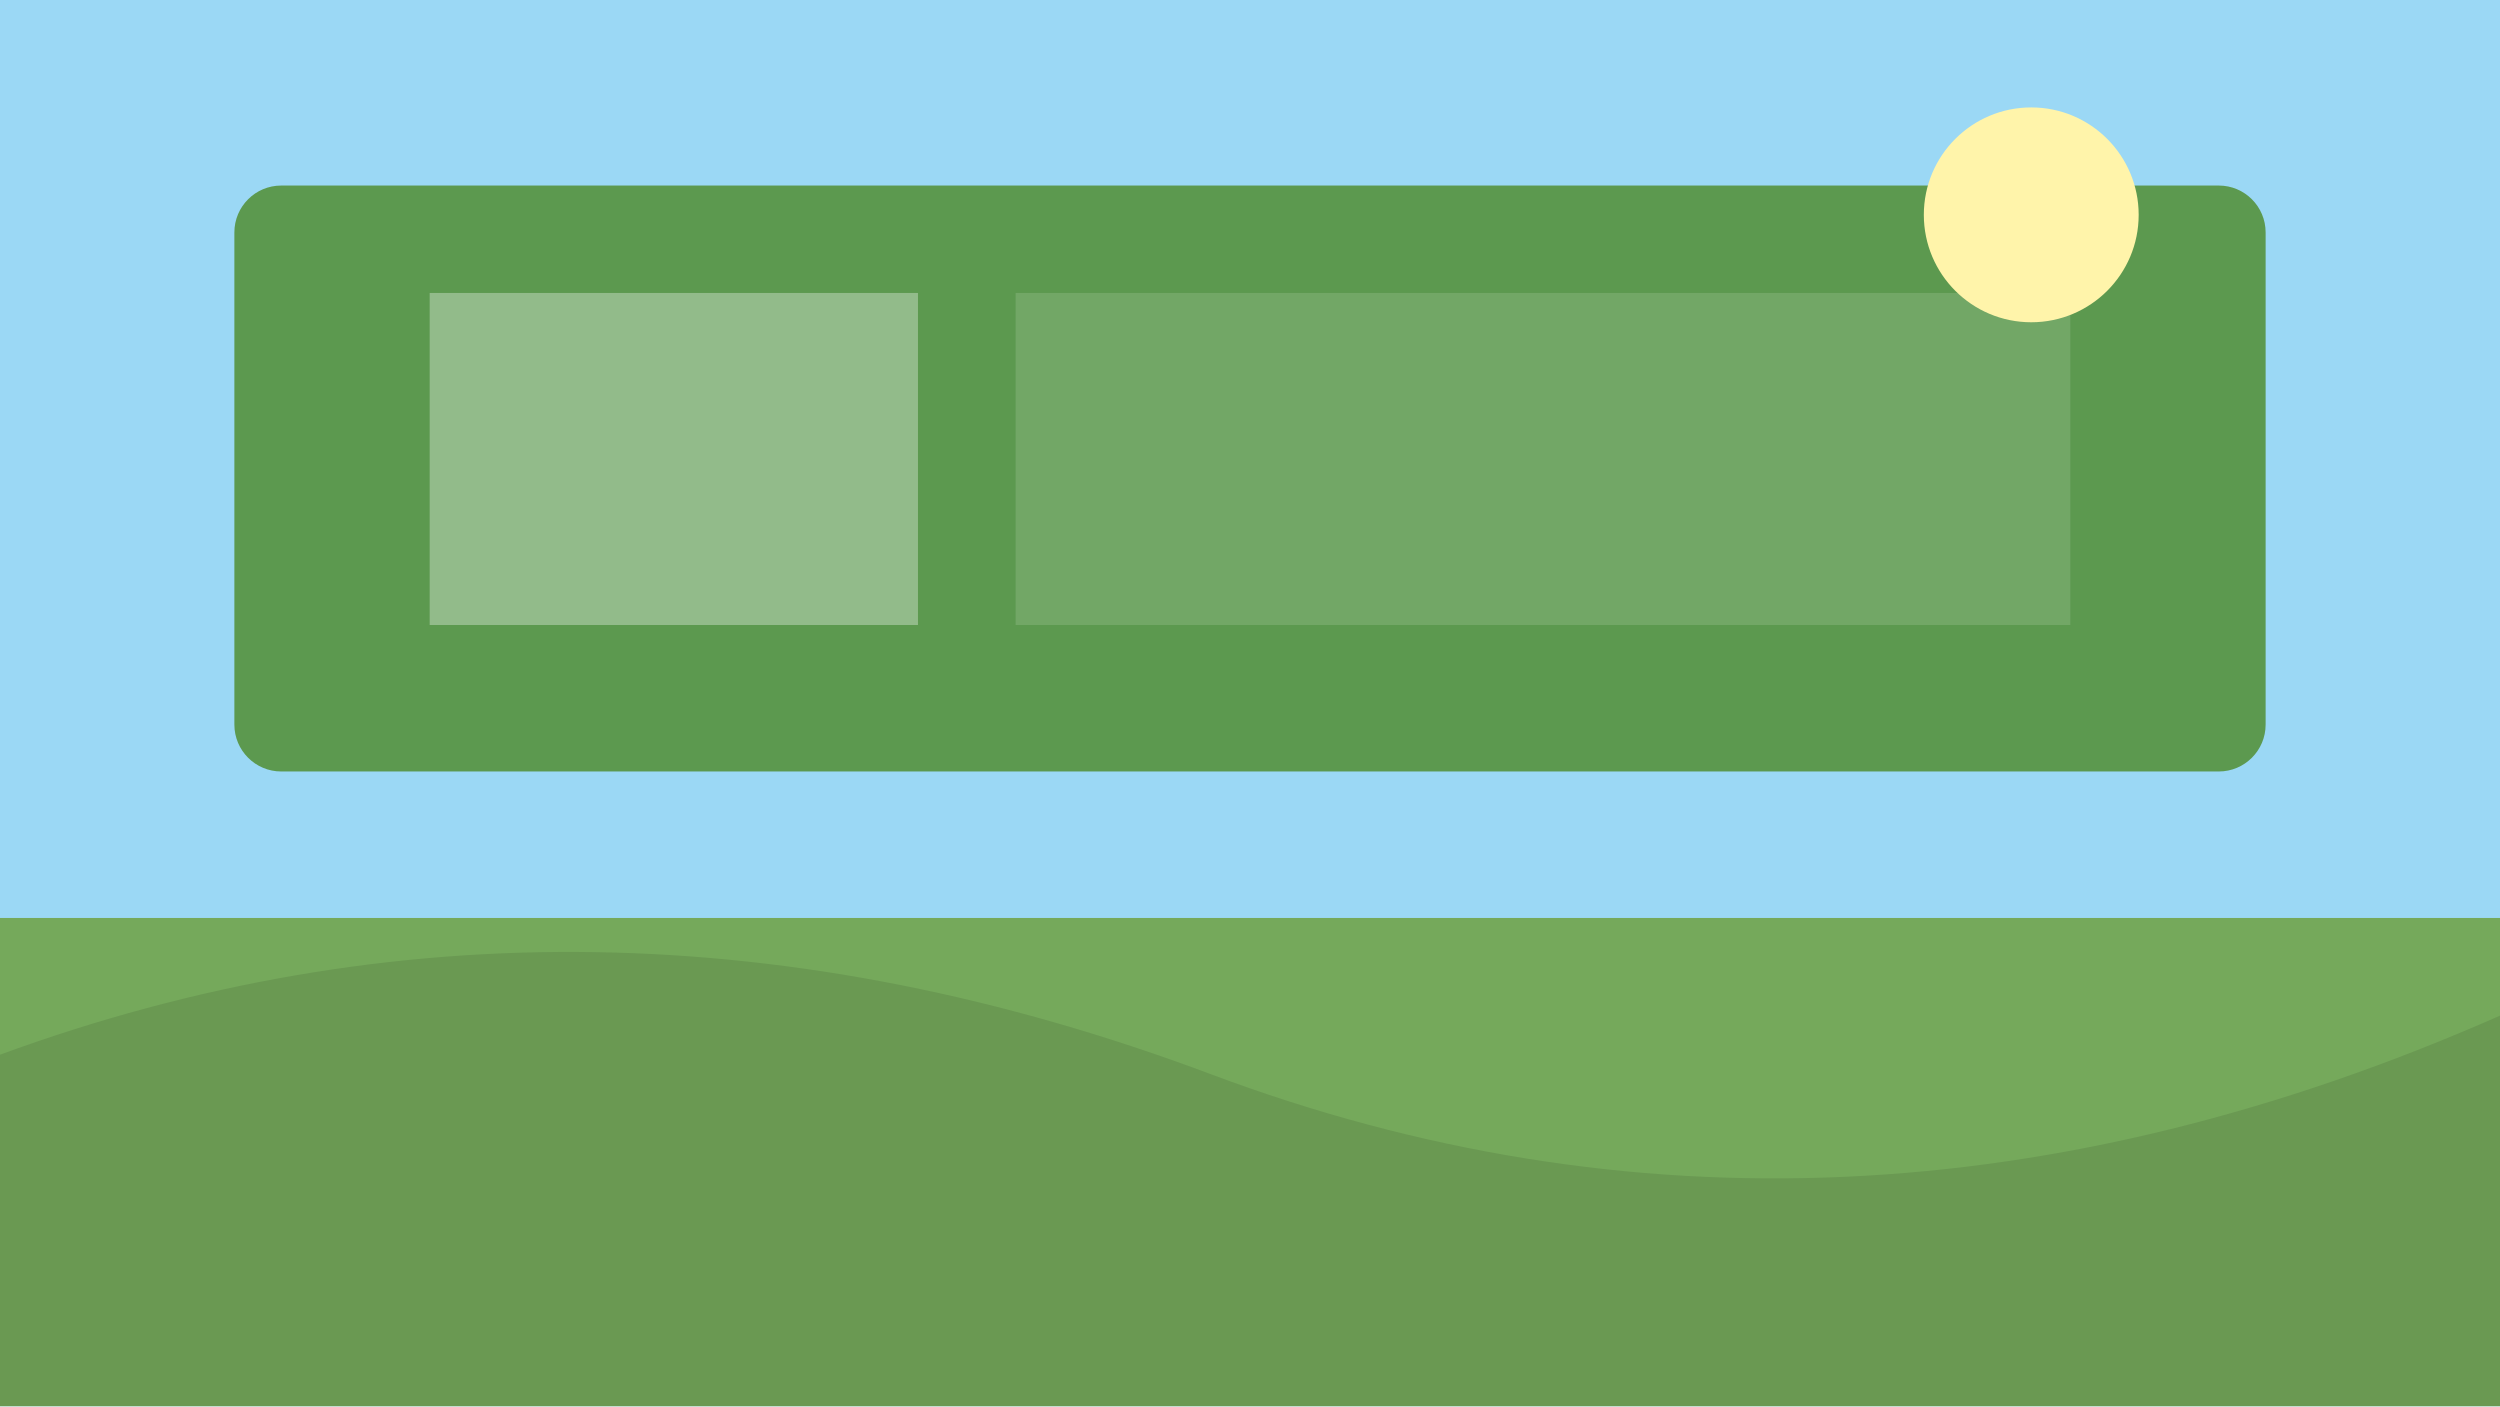
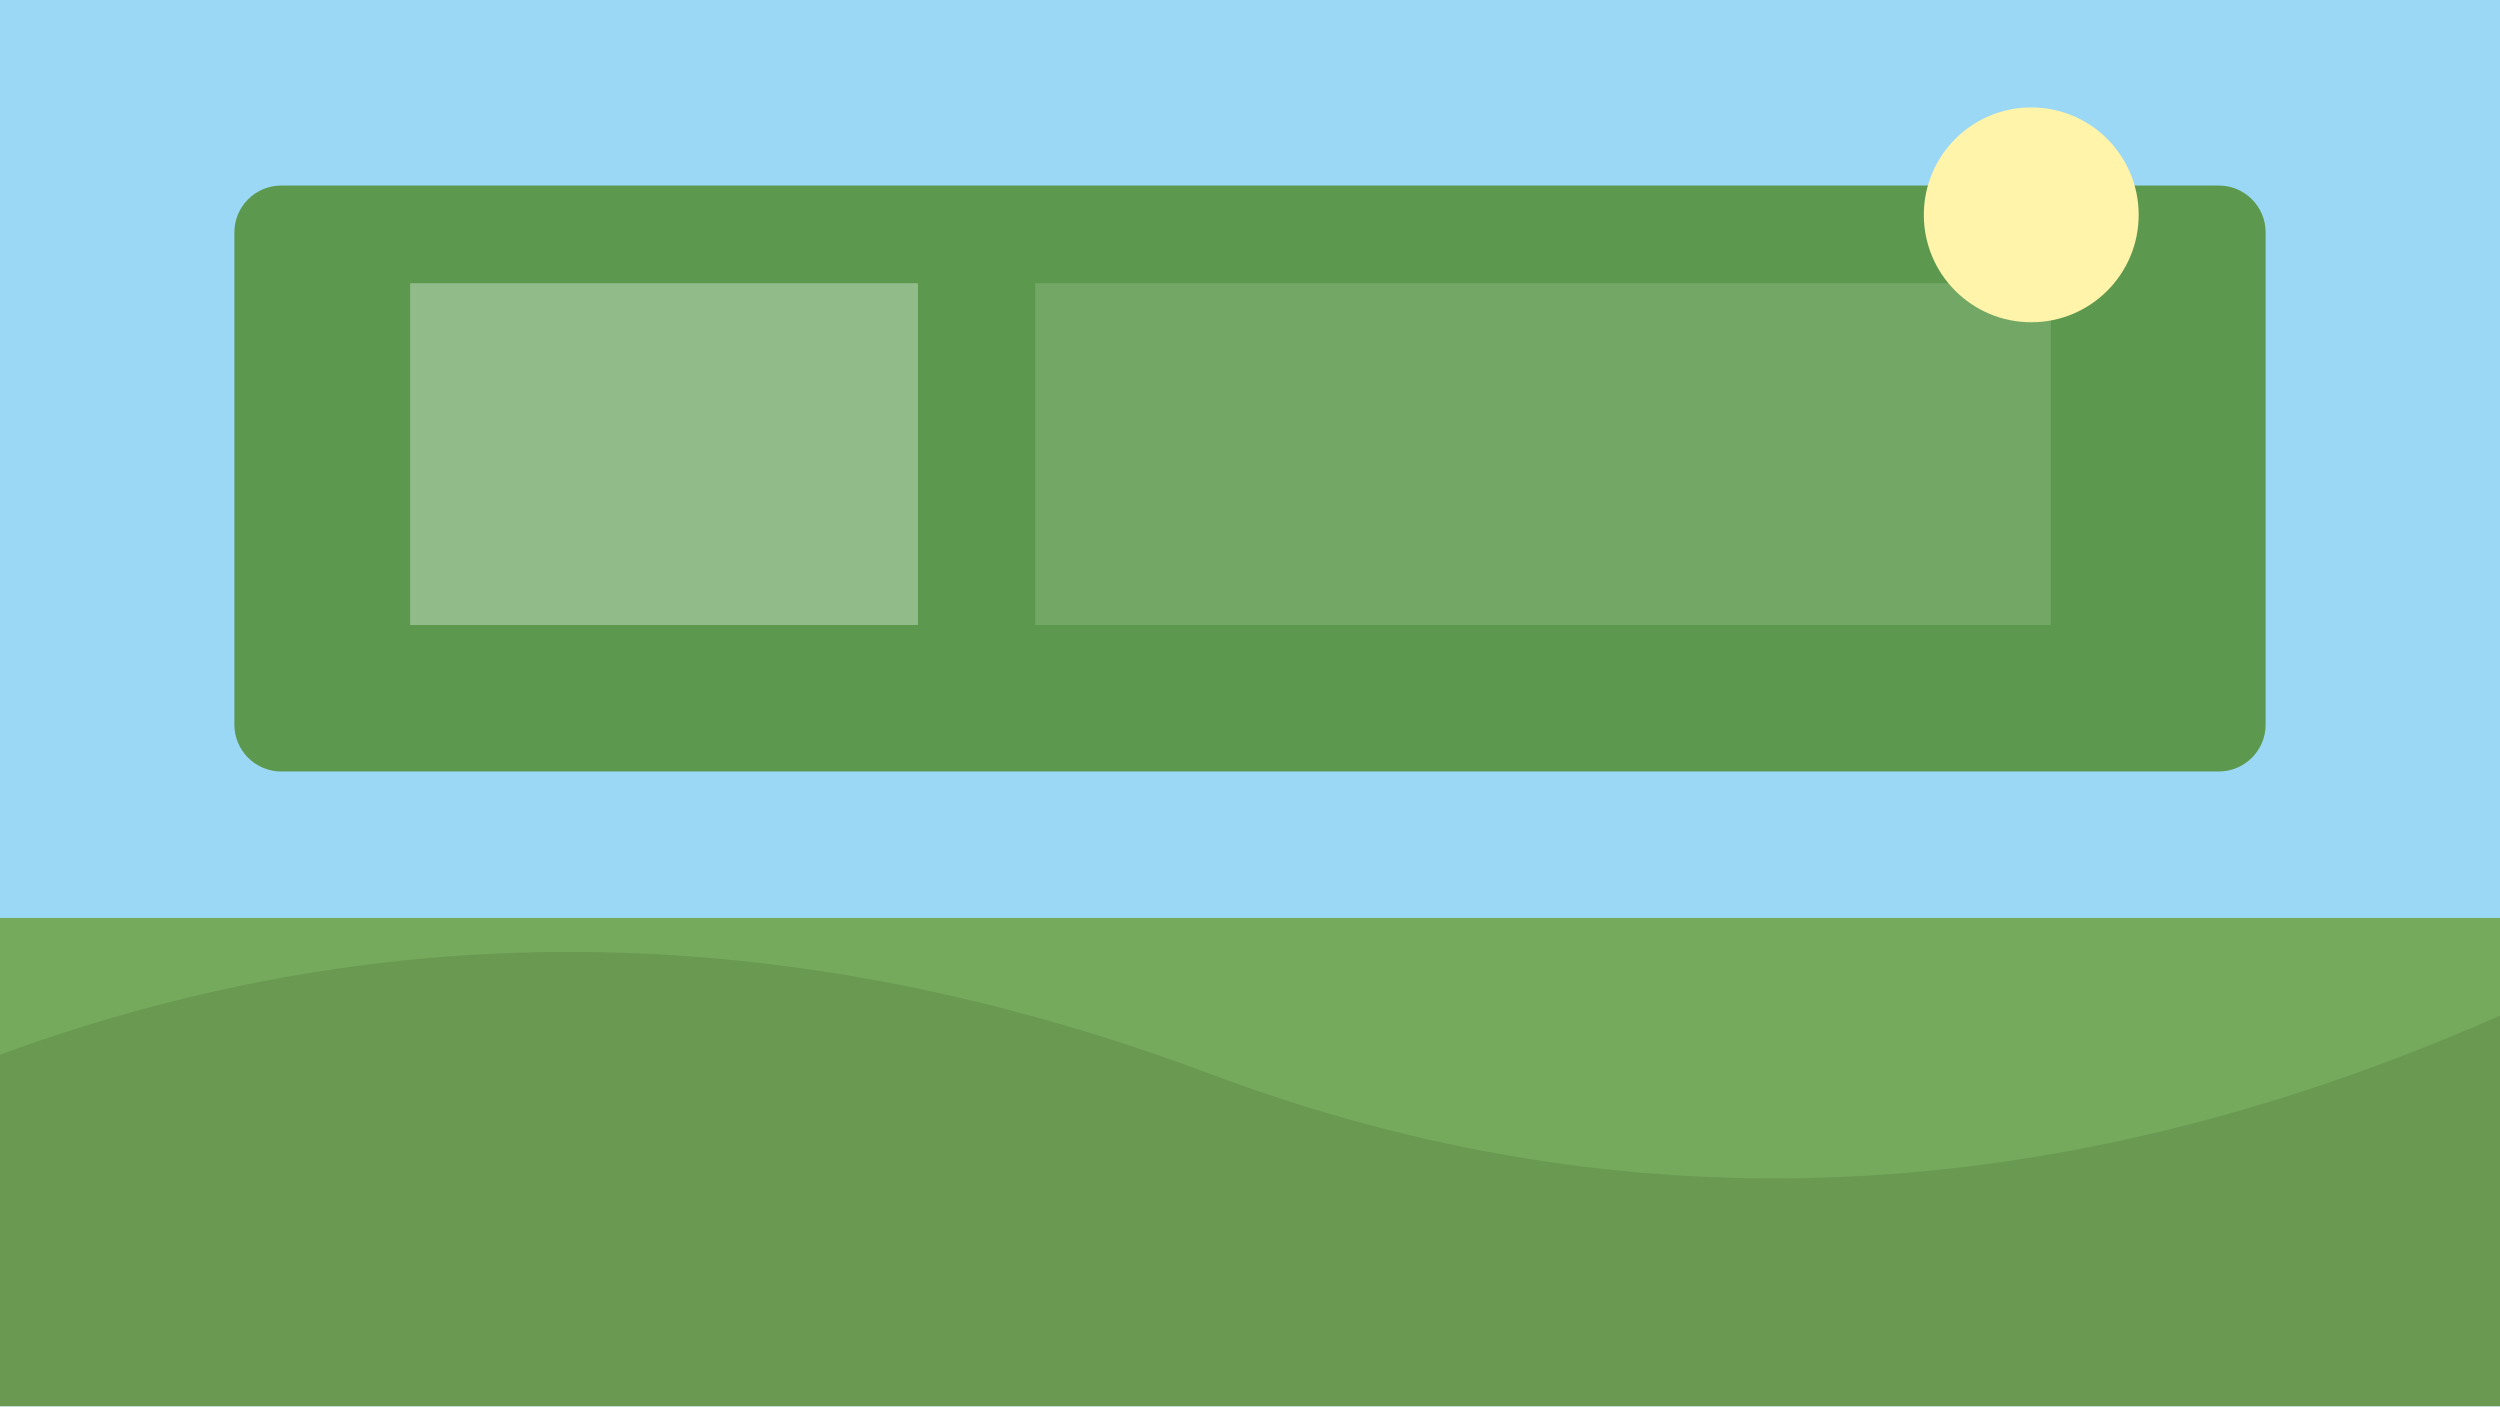
<svg xmlns="http://www.w3.org/2000/svg" viewBox="0 0 1280 720">
  <rect width="1280" height="720" fill="#9bd8f5" />
  <rect y="470" width="1280" height="250" fill="#75a95b" />
  <rect x="120" y="95" width="1040" height="300" rx="24" fill="#5c994f" />
-   <rect x="220" y="150" width="250" height="170" fill="#ffffff55" />
-   <rect x="520" y="150" width="540" height="170" fill="#ffffff22" />
+   <rect x="210" y="145" width="260" height="175" fill="#ffffff55" />
+   <rect x="530" y="145" width="520" height="175" fill="#ffffff22" />
  <circle cx="1040" cy="110" r="55" fill="#fff4aa" />
  <path d="M0 540 Q300 430 620 550 T1280 520 V720H0Z" fill="#00000018" />
</svg>
